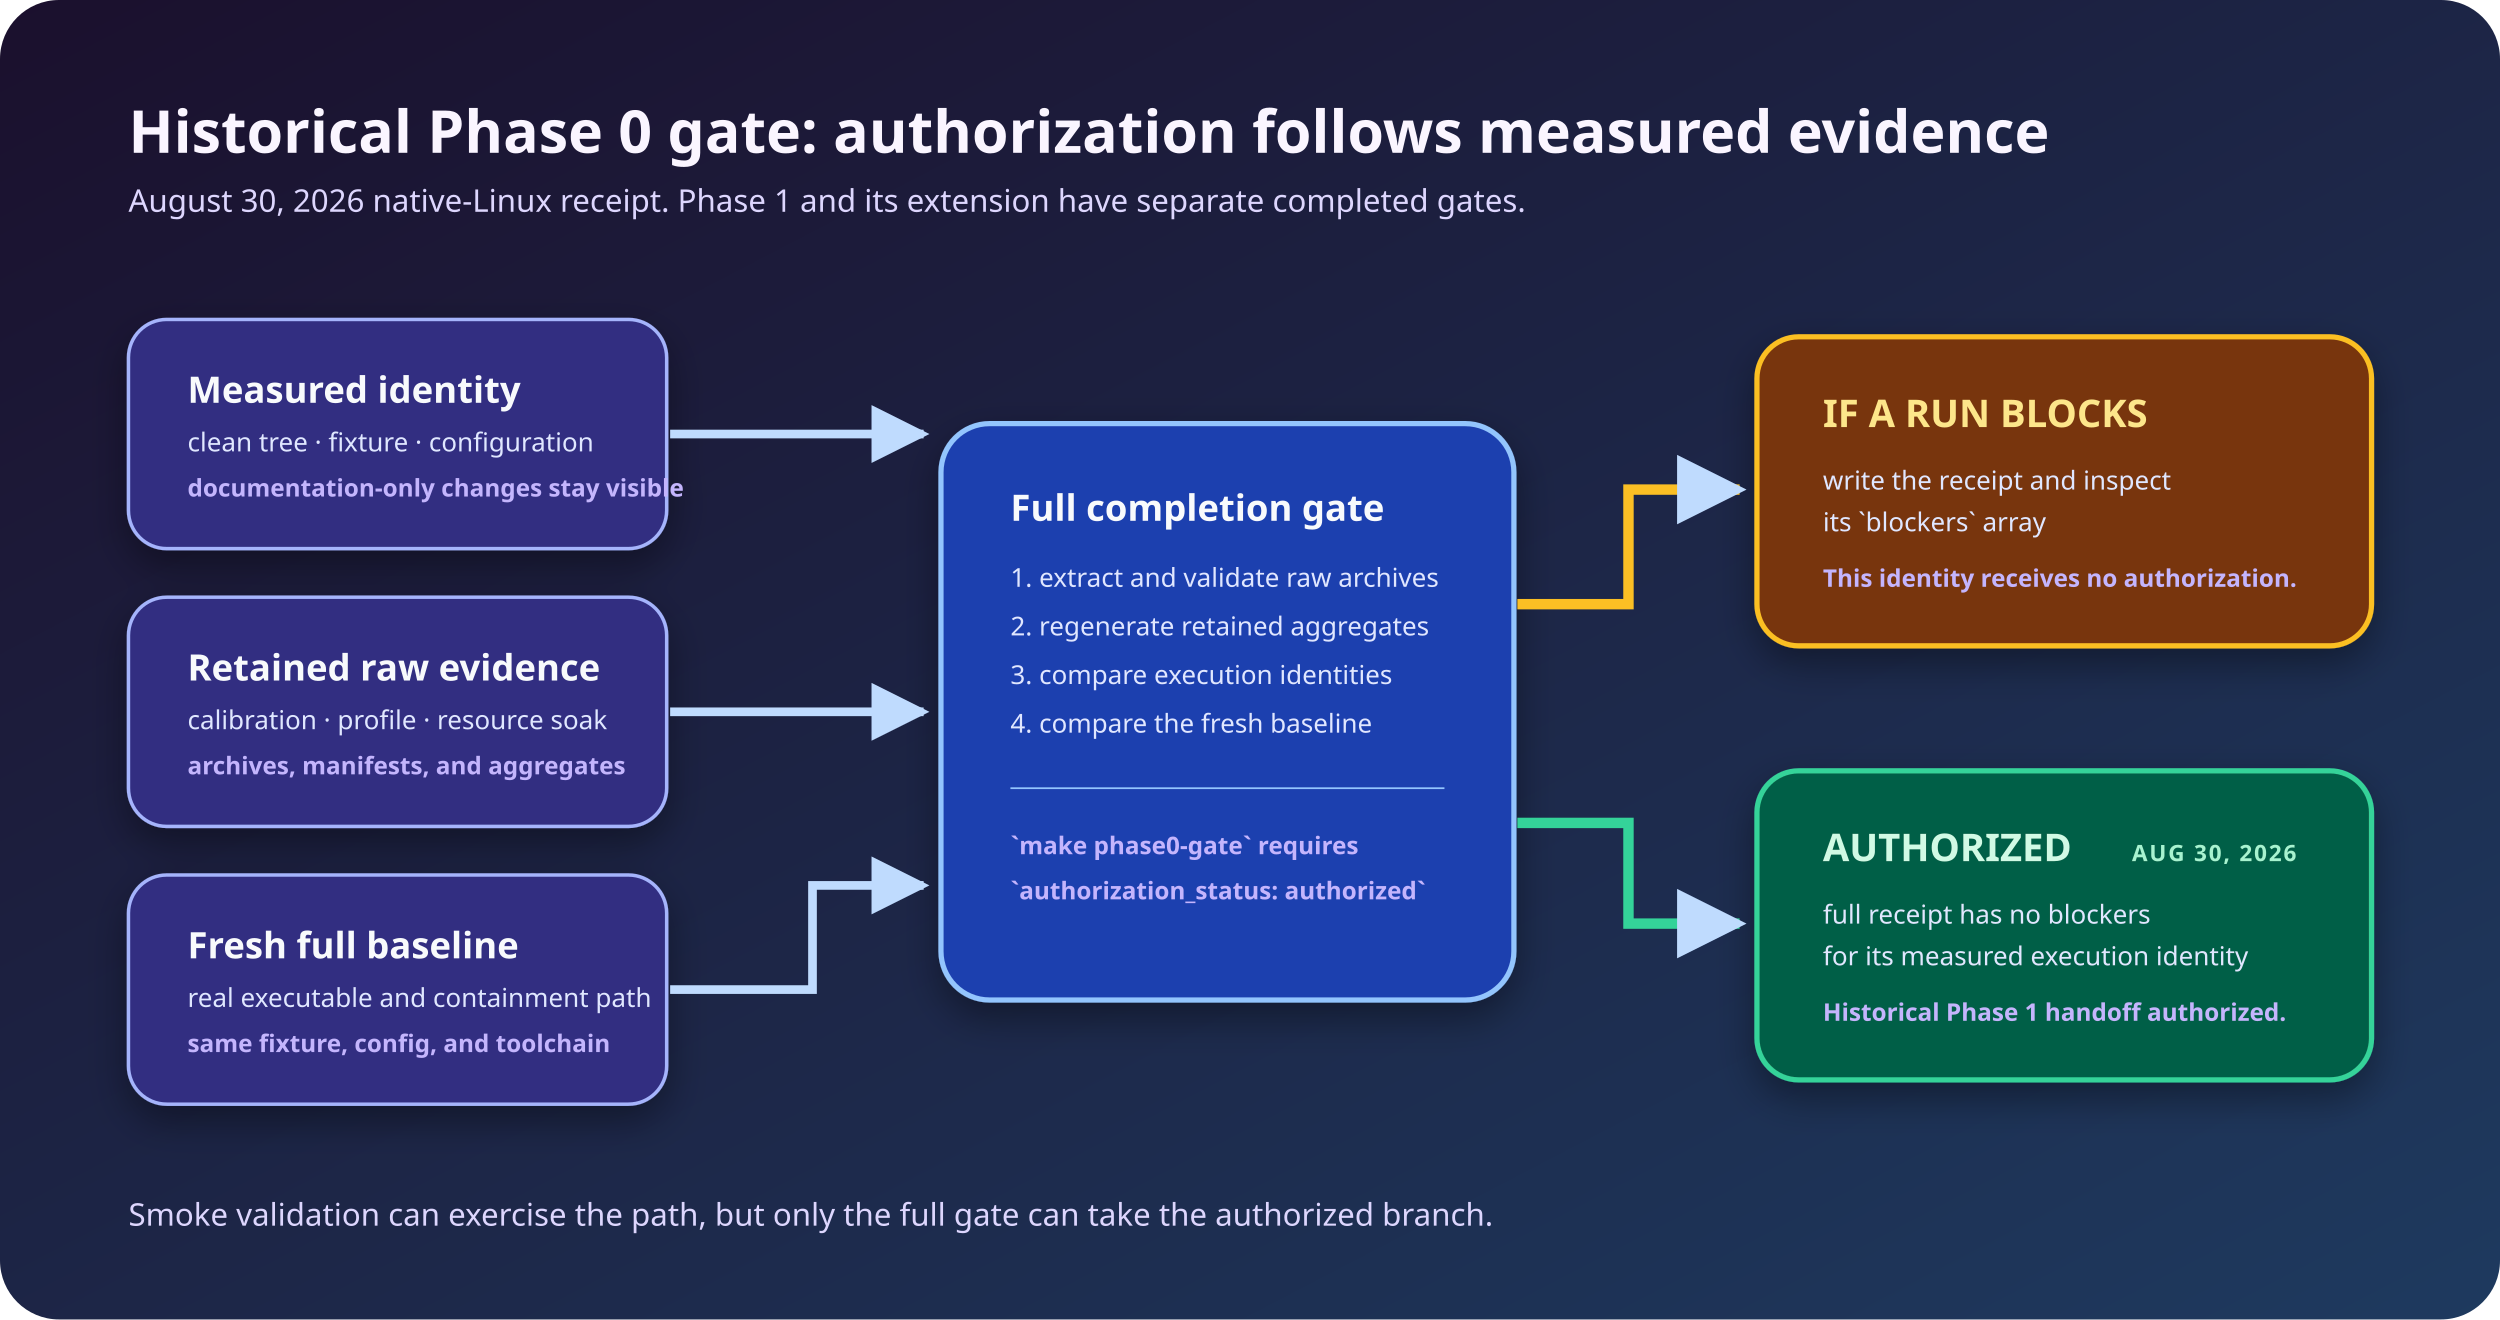
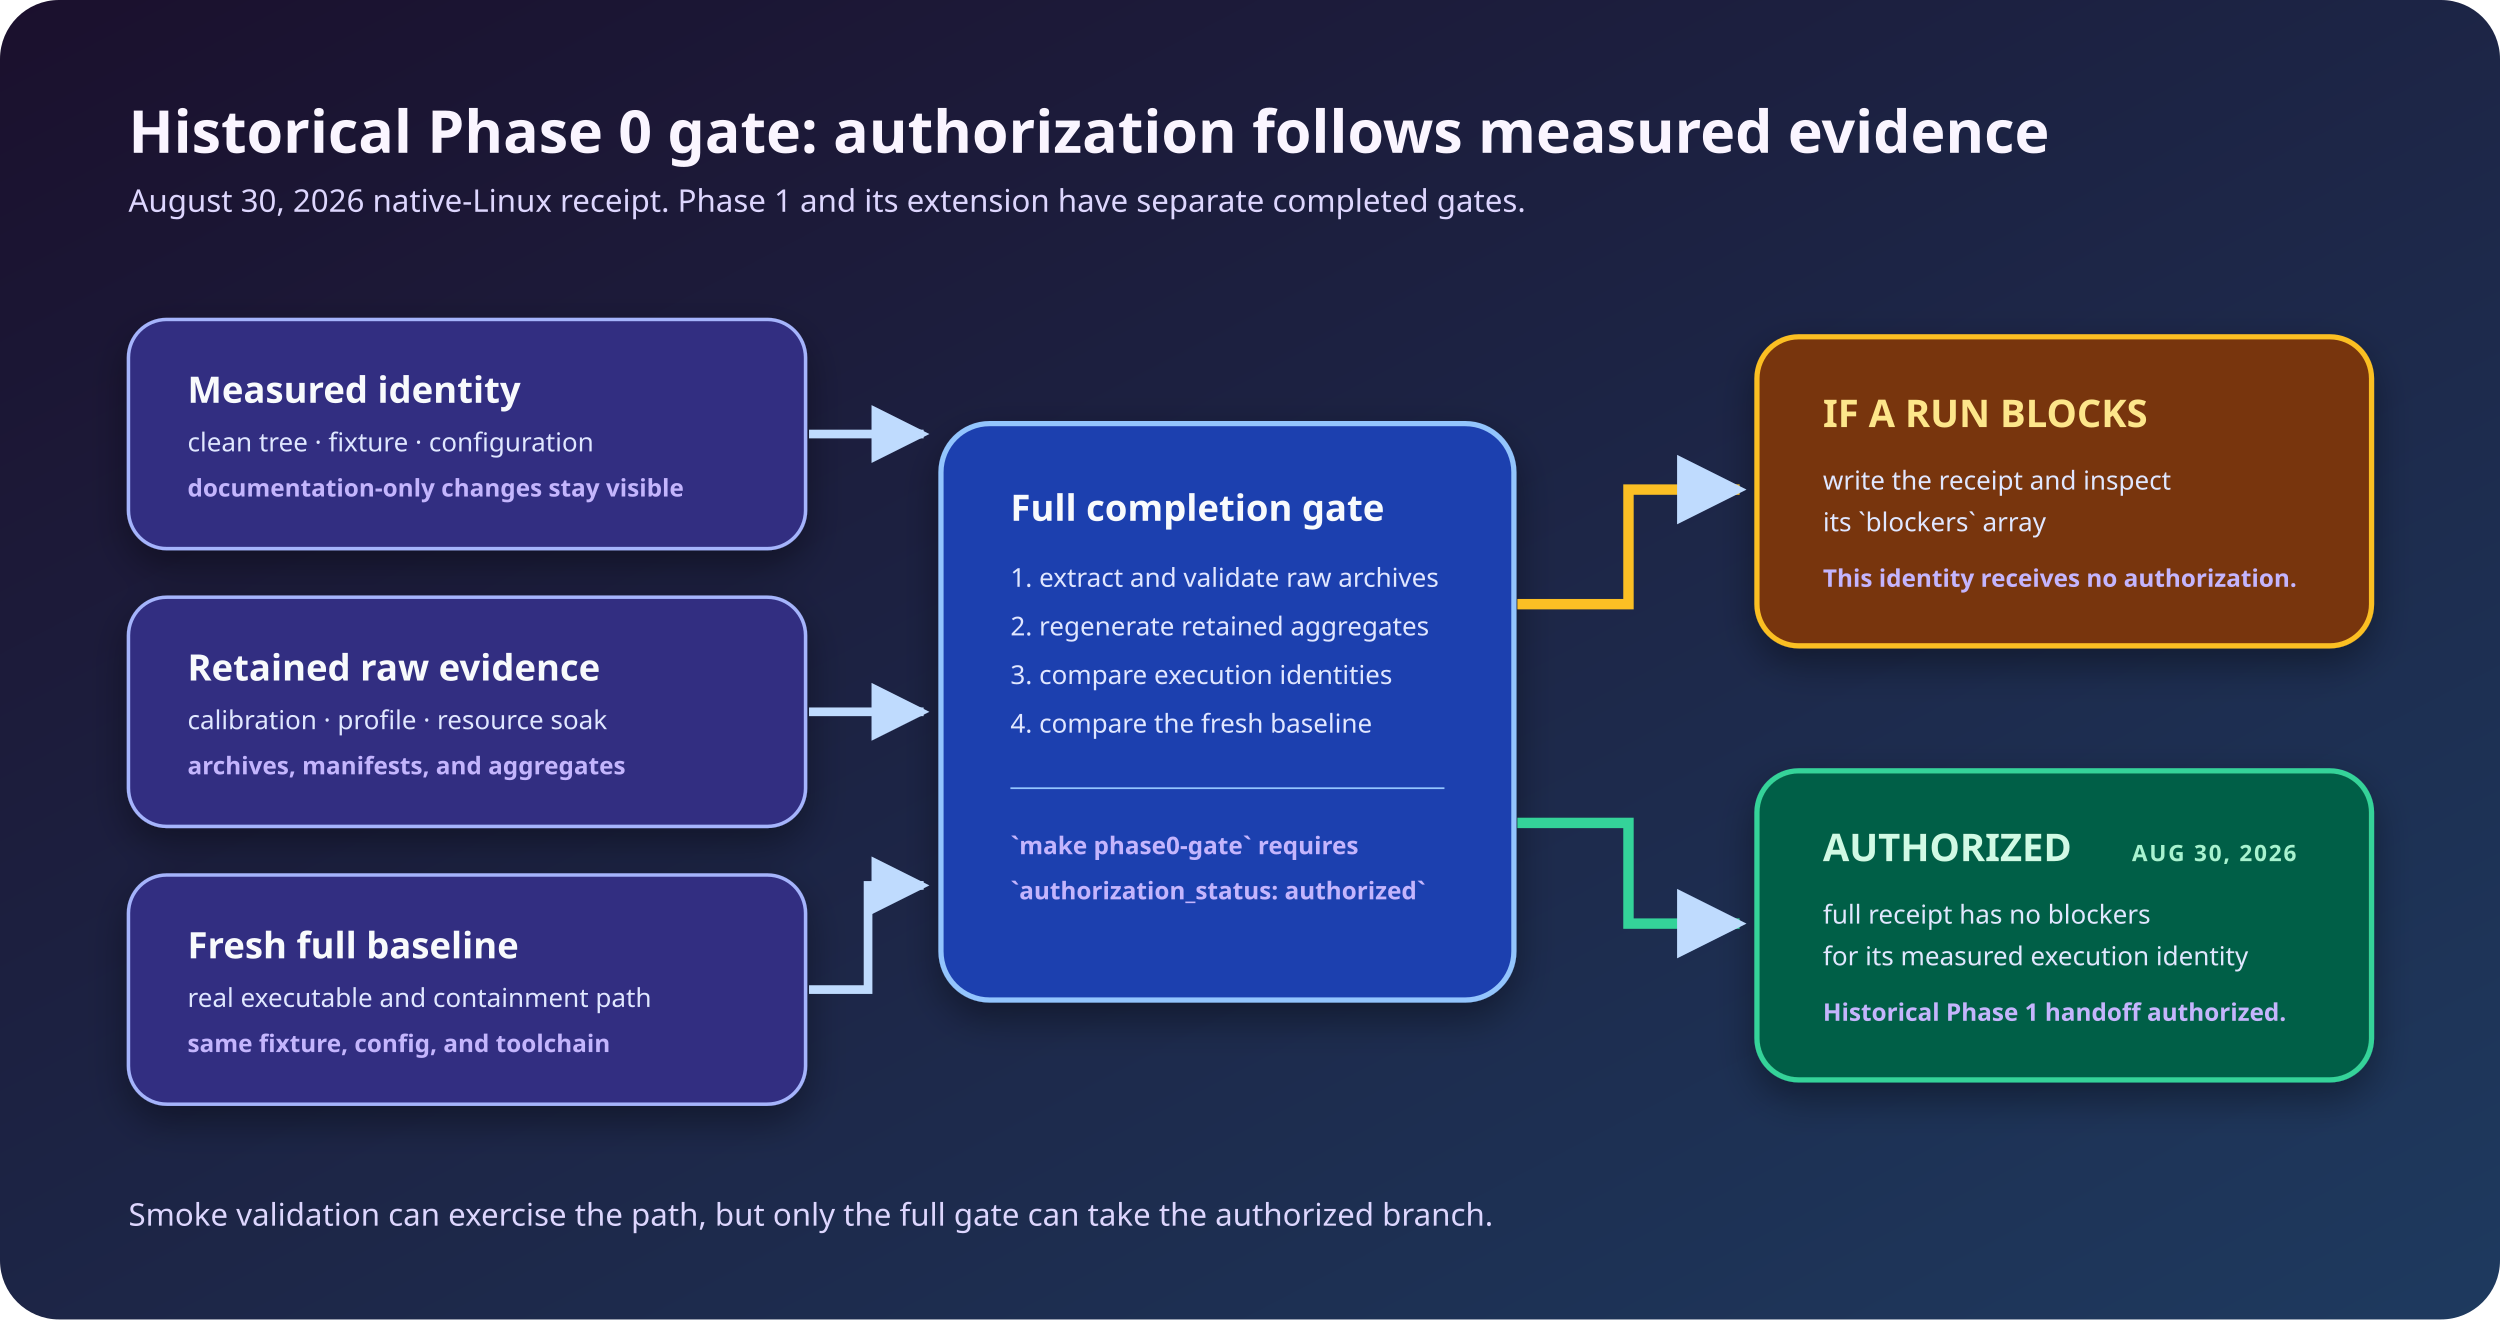
<svg xmlns="http://www.w3.org/2000/svg" viewBox="0 0 1440 760" role="img" aria-labelledby="phase0-gate-title phase0-gate-description">
  <defs>
    <linearGradient id="phase0-gate-background" x1="0" y1="0" x2="1" y2="1">
      <stop offset="0" stop-color="#1b102d" />
      <stop offset="1" stop-color="#1e3a5f" />
    </linearGradient>
    <marker id="phase0-gate-arrow" viewBox="0 0 12 12" refX="10" refY="6" markerWidth="8" markerHeight="8" orient="auto-start-reverse">
      <path d="M 1 1 L 11 6 L 1 11 z" fill="#bfdbfe" />
    </marker>
    <filter id="phase0-gate-shadow" x="-20%" y="-20%" width="140%" height="140%">
      <feDropShadow dx="0" dy="9" stdDeviation="11" flood-color="#09090b" flood-opacity=".38" />
    </filter>
    <style>
      .heading { font: 700 34px system-ui, sans-serif; fill: #faf5ff; }
      .subheading { font: 400 18px system-ui, sans-serif; fill: #ddd6fe; }
      .box-title { font: 700 21px system-ui, sans-serif; fill: #f8fafc; }
      .box-copy { font: 400 15px system-ui, sans-serif; fill: #e0e7ff; }
      .small { font: 600 14px system-ui, sans-serif; fill: #c4b5fd; }
      .blocked { font: 800 22px system-ui, sans-serif; fill: #fde68a; }
      .authorized { font: 800 22px system-ui, sans-serif; fill: #d1fae5; }
      .current { font: 800 13px system-ui, sans-serif; fill: #a7f3d0; letter-spacing: .08em; }
    </style>
  </defs>
  <rect width="1440" height="760" rx="34" fill="url(#phase0-gate-background)" />
  <text x="74" y="88" class="heading">Historical Phase 0 gate: authorization follows measured evidence</text>
  <text x="74" y="122" class="subheading">August 30, 2026 native-Linux receipt. Phase 1 and its extension have separate completed gates.</text>
  <g filter="url(#phase0-gate-shadow)">
-     <rect x="74" y="184" width="310" height="132" rx="22" fill="#312e81" stroke="#a5b4fc" stroke-width="2" />
+     <rect x="74" y="184" width="390" height="132" rx="22" fill="#312e81" stroke="#a5b4fc" stroke-width="2" />
    <text x="108" y="232" class="box-title">Measured identity</text>
    <text x="108" y="260" class="box-copy">clean tree · fixture · configuration</text>
    <text x="108" y="286" class="small">documentation-only changes stay visible</text>
-     <rect x="74" y="344" width="310" height="132" rx="22" fill="#312e81" stroke="#a5b4fc" stroke-width="2" />
+     <rect x="74" y="344" width="390" height="132" rx="22" fill="#312e81" stroke="#a5b4fc" stroke-width="2" />
    <text x="108" y="392" class="box-title">Retained raw evidence</text>
    <text x="108" y="420" class="box-copy">calibration · profile · resource soak</text>
    <text x="108" y="446" class="small">archives, manifests, and aggregates</text>
-     <rect x="74" y="504" width="310" height="132" rx="22" fill="#312e81" stroke="#a5b4fc" stroke-width="2" />
+     <rect x="74" y="504" width="390" height="132" rx="22" fill="#312e81" stroke="#a5b4fc" stroke-width="2" />
    <text x="108" y="552" class="box-title">Fresh full baseline</text>
    <text x="108" y="580" class="box-copy">real executable and containment path</text>
    <text x="108" y="606" class="small">same fixture, config, and toolchain</text>
  </g>
  <g filter="url(#phase0-gate-shadow)">
    <rect x="542" y="244" width="330" height="332" rx="28" fill="#1e40af" stroke="#93c5fd" stroke-width="3" />
    <text x="582" y="300" class="box-title">Full completion gate</text>
    <text x="582" y="338" class="box-copy">1. extract and validate raw archives</text>
    <text x="582" y="366" class="box-copy">2. regenerate retained aggregates</text>
    <text x="582" y="394" class="box-copy">3. compare execution identities</text>
    <text x="582" y="422" class="box-copy">4. compare the fresh baseline</text>
    <line x1="582" y1="454" x2="832" y2="454" stroke="#93c5fd" stroke-width="1" />
    <text x="582" y="492" class="small">`make phase0-gate` requires</text>
    <text x="582" y="518" class="small">`authorization_status: authorized`</text>
  </g>
-   <path d="M 386 250 H 532" stroke="#bfdbfe" stroke-width="5" marker-end="url(#phase0-gate-arrow)" />
-   <path d="M 386 410 H 500 V 410 H 532" fill="none" stroke="#bfdbfe" stroke-width="5" marker-end="url(#phase0-gate-arrow)" />
-   <path d="M 386 570 H 468 V 510 H 532" fill="none" stroke="#bfdbfe" stroke-width="5" marker-end="url(#phase0-gate-arrow)" />
+   <path d="M 466 250 H 532" stroke="#bfdbfe" stroke-width="5" marker-end="url(#phase0-gate-arrow)" />
+   <path d="M 466 410 H 532" fill="none" stroke="#bfdbfe" stroke-width="5" marker-end="url(#phase0-gate-arrow)" />
+   <path d="M 466 570 H 500 V 510 H 532" fill="none" stroke="#bfdbfe" stroke-width="5" marker-end="url(#phase0-gate-arrow)" />
  <g filter="url(#phase0-gate-shadow)">
    <rect x="1012" y="194" width="354" height="178" rx="24" fill="#78350f" stroke="#fbbf24" stroke-width="3" />
    <text x="1050" y="246" class="blocked">IF A RUN BLOCKS</text>
    <text x="1050" y="282" class="box-copy">write the receipt and inspect</text>
    <text x="1050" y="306" class="box-copy">its `blockers` array</text>
    <text x="1050" y="338" class="small">This identity receives no authorization.</text>
    <rect x="1012" y="444" width="354" height="178" rx="24" fill="#065f46" stroke="#34d399" stroke-width="3" />
    <text x="1050" y="496" class="authorized">AUTHORIZED</text>
    <text x="1228" y="496" class="current">AUG 30, 2026</text>
    <text x="1050" y="532" class="box-copy">full receipt has no blockers</text>
    <text x="1050" y="556" class="box-copy">for its measured execution identity</text>
    <text x="1050" y="588" class="small">Historical Phase 1 handoff authorized.</text>
  </g>
  <path d="M 874 348 H 938 V 282 H 1002" fill="none" stroke="#fbbf24" stroke-width="6" marker-end="url(#phase0-gate-arrow)" />
  <path d="M 874 474 H 938 V 532 H 1002" fill="none" stroke="#34d399" stroke-width="6" marker-end="url(#phase0-gate-arrow)" />
  <text x="74" y="706" class="subheading">Smoke validation can exercise the path, but only the full gate can take the authorized branch.</text>
</svg>
